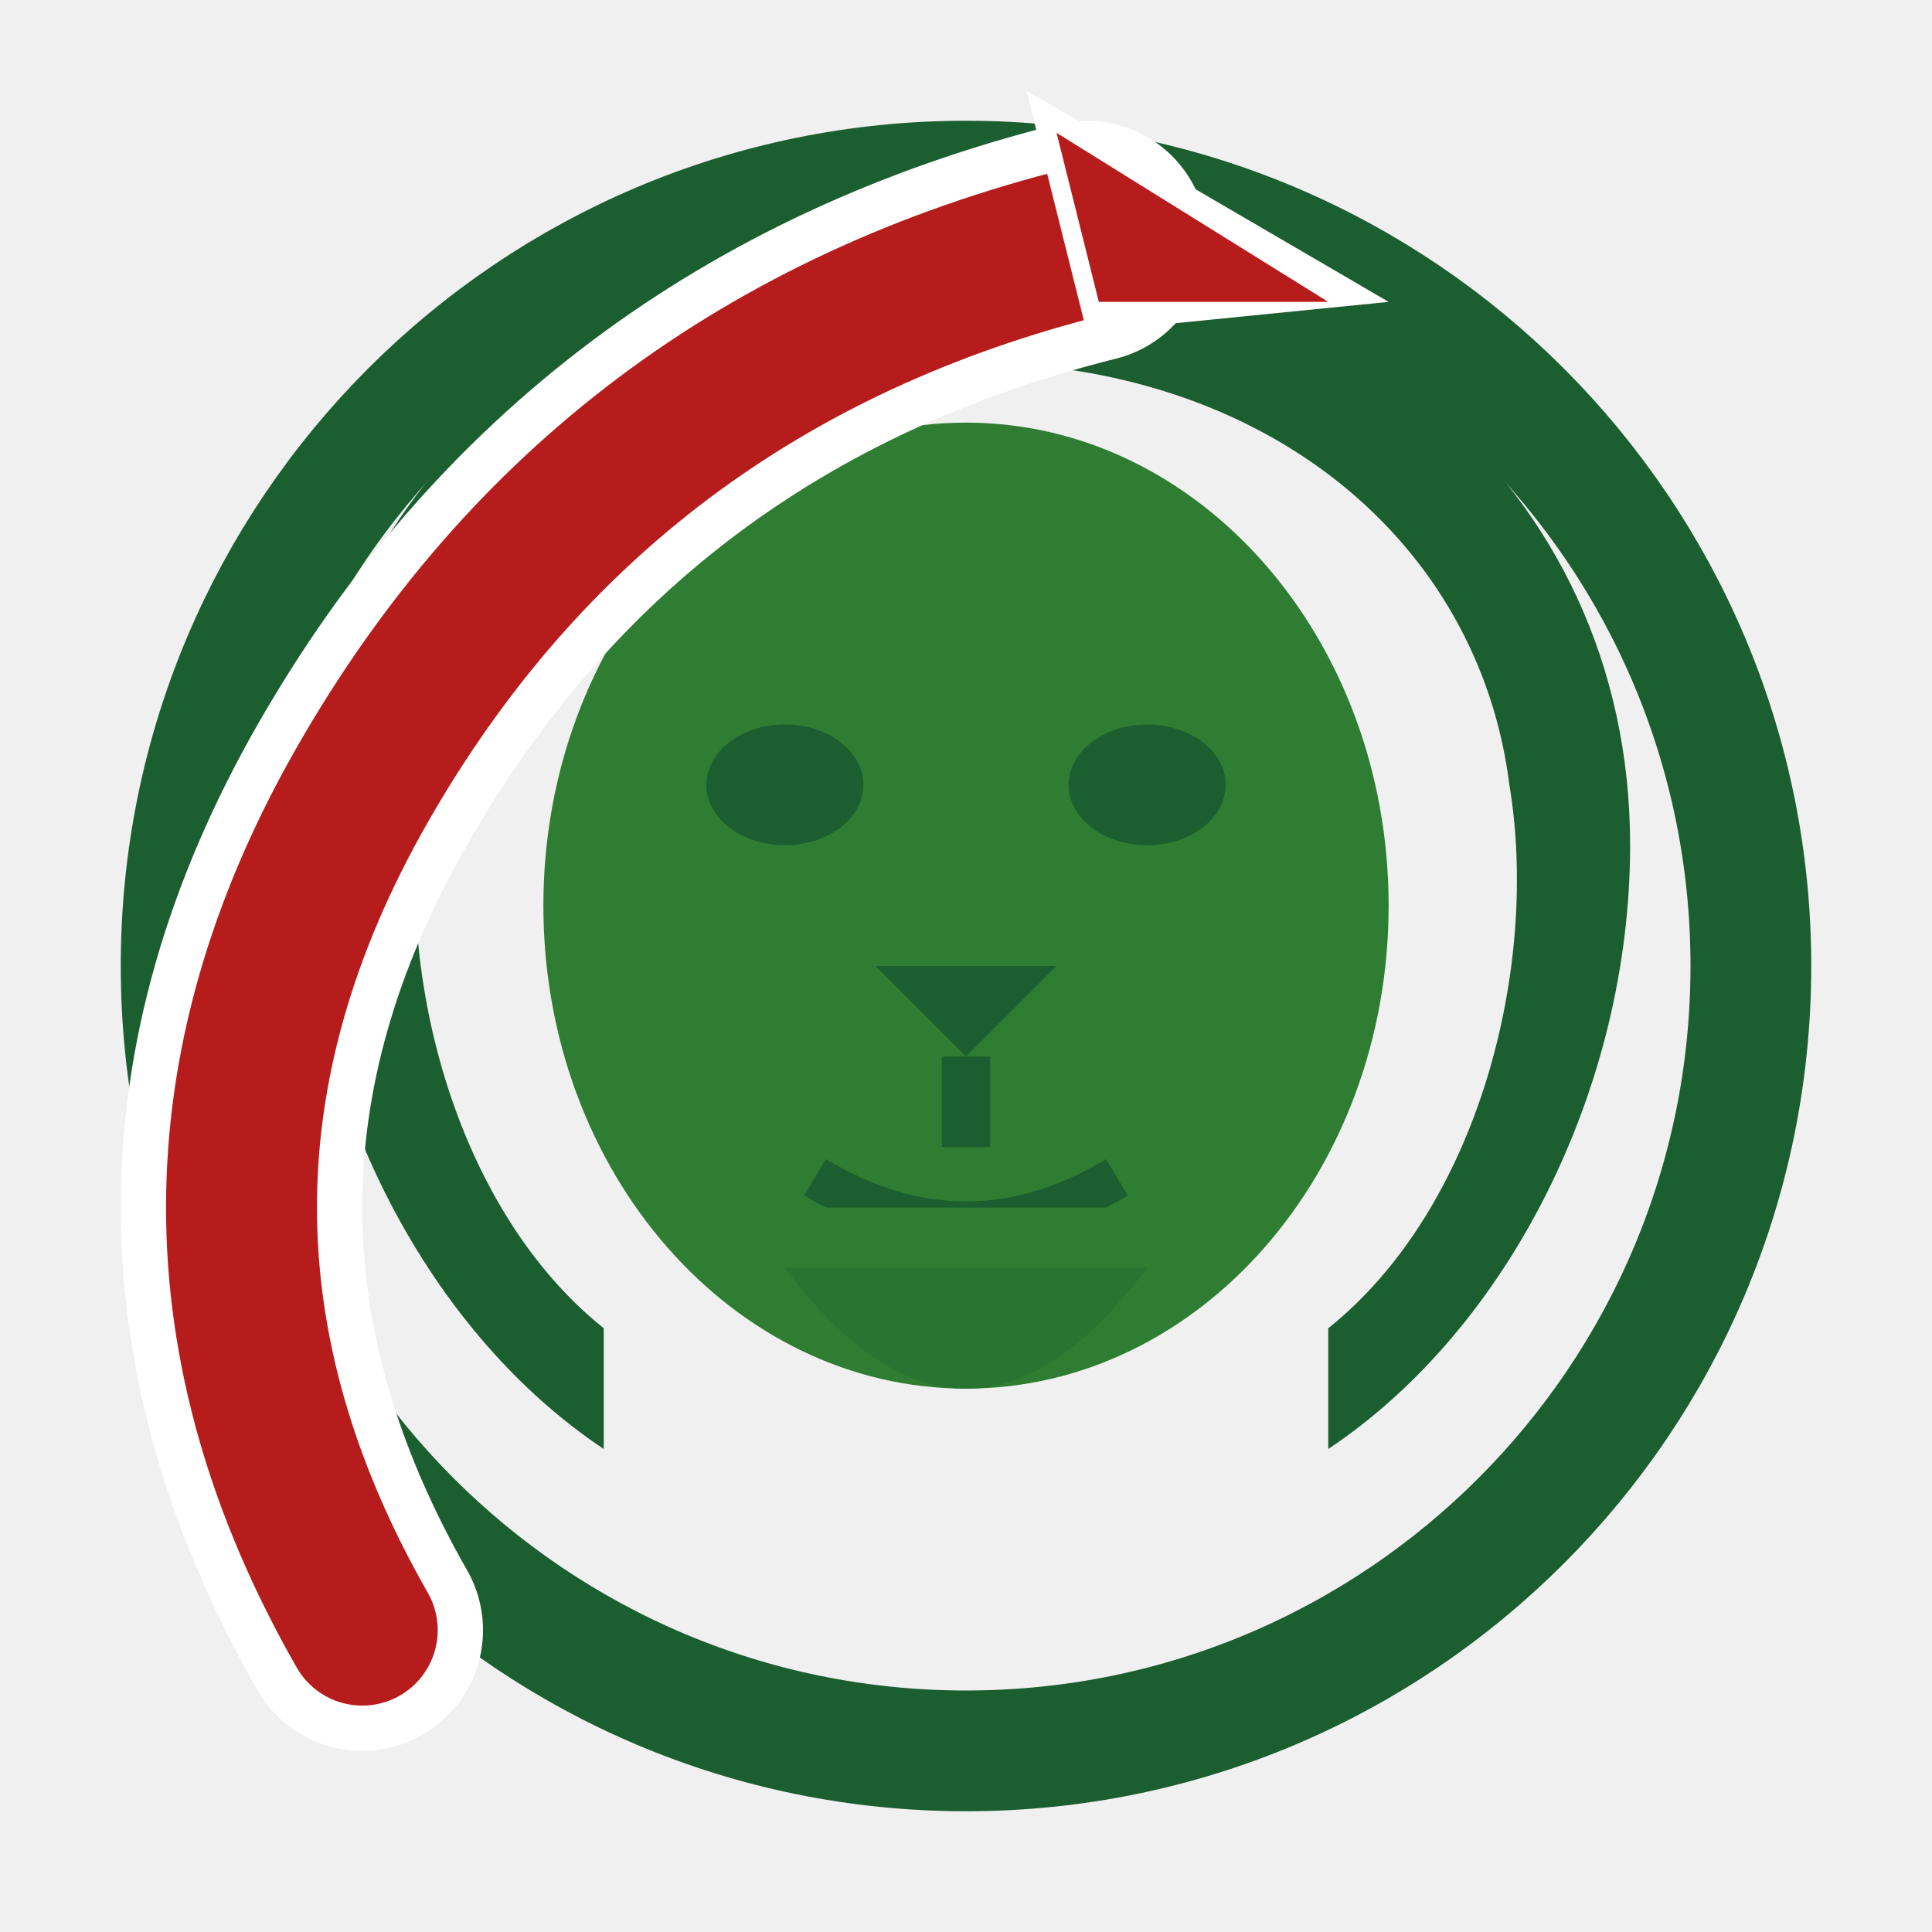
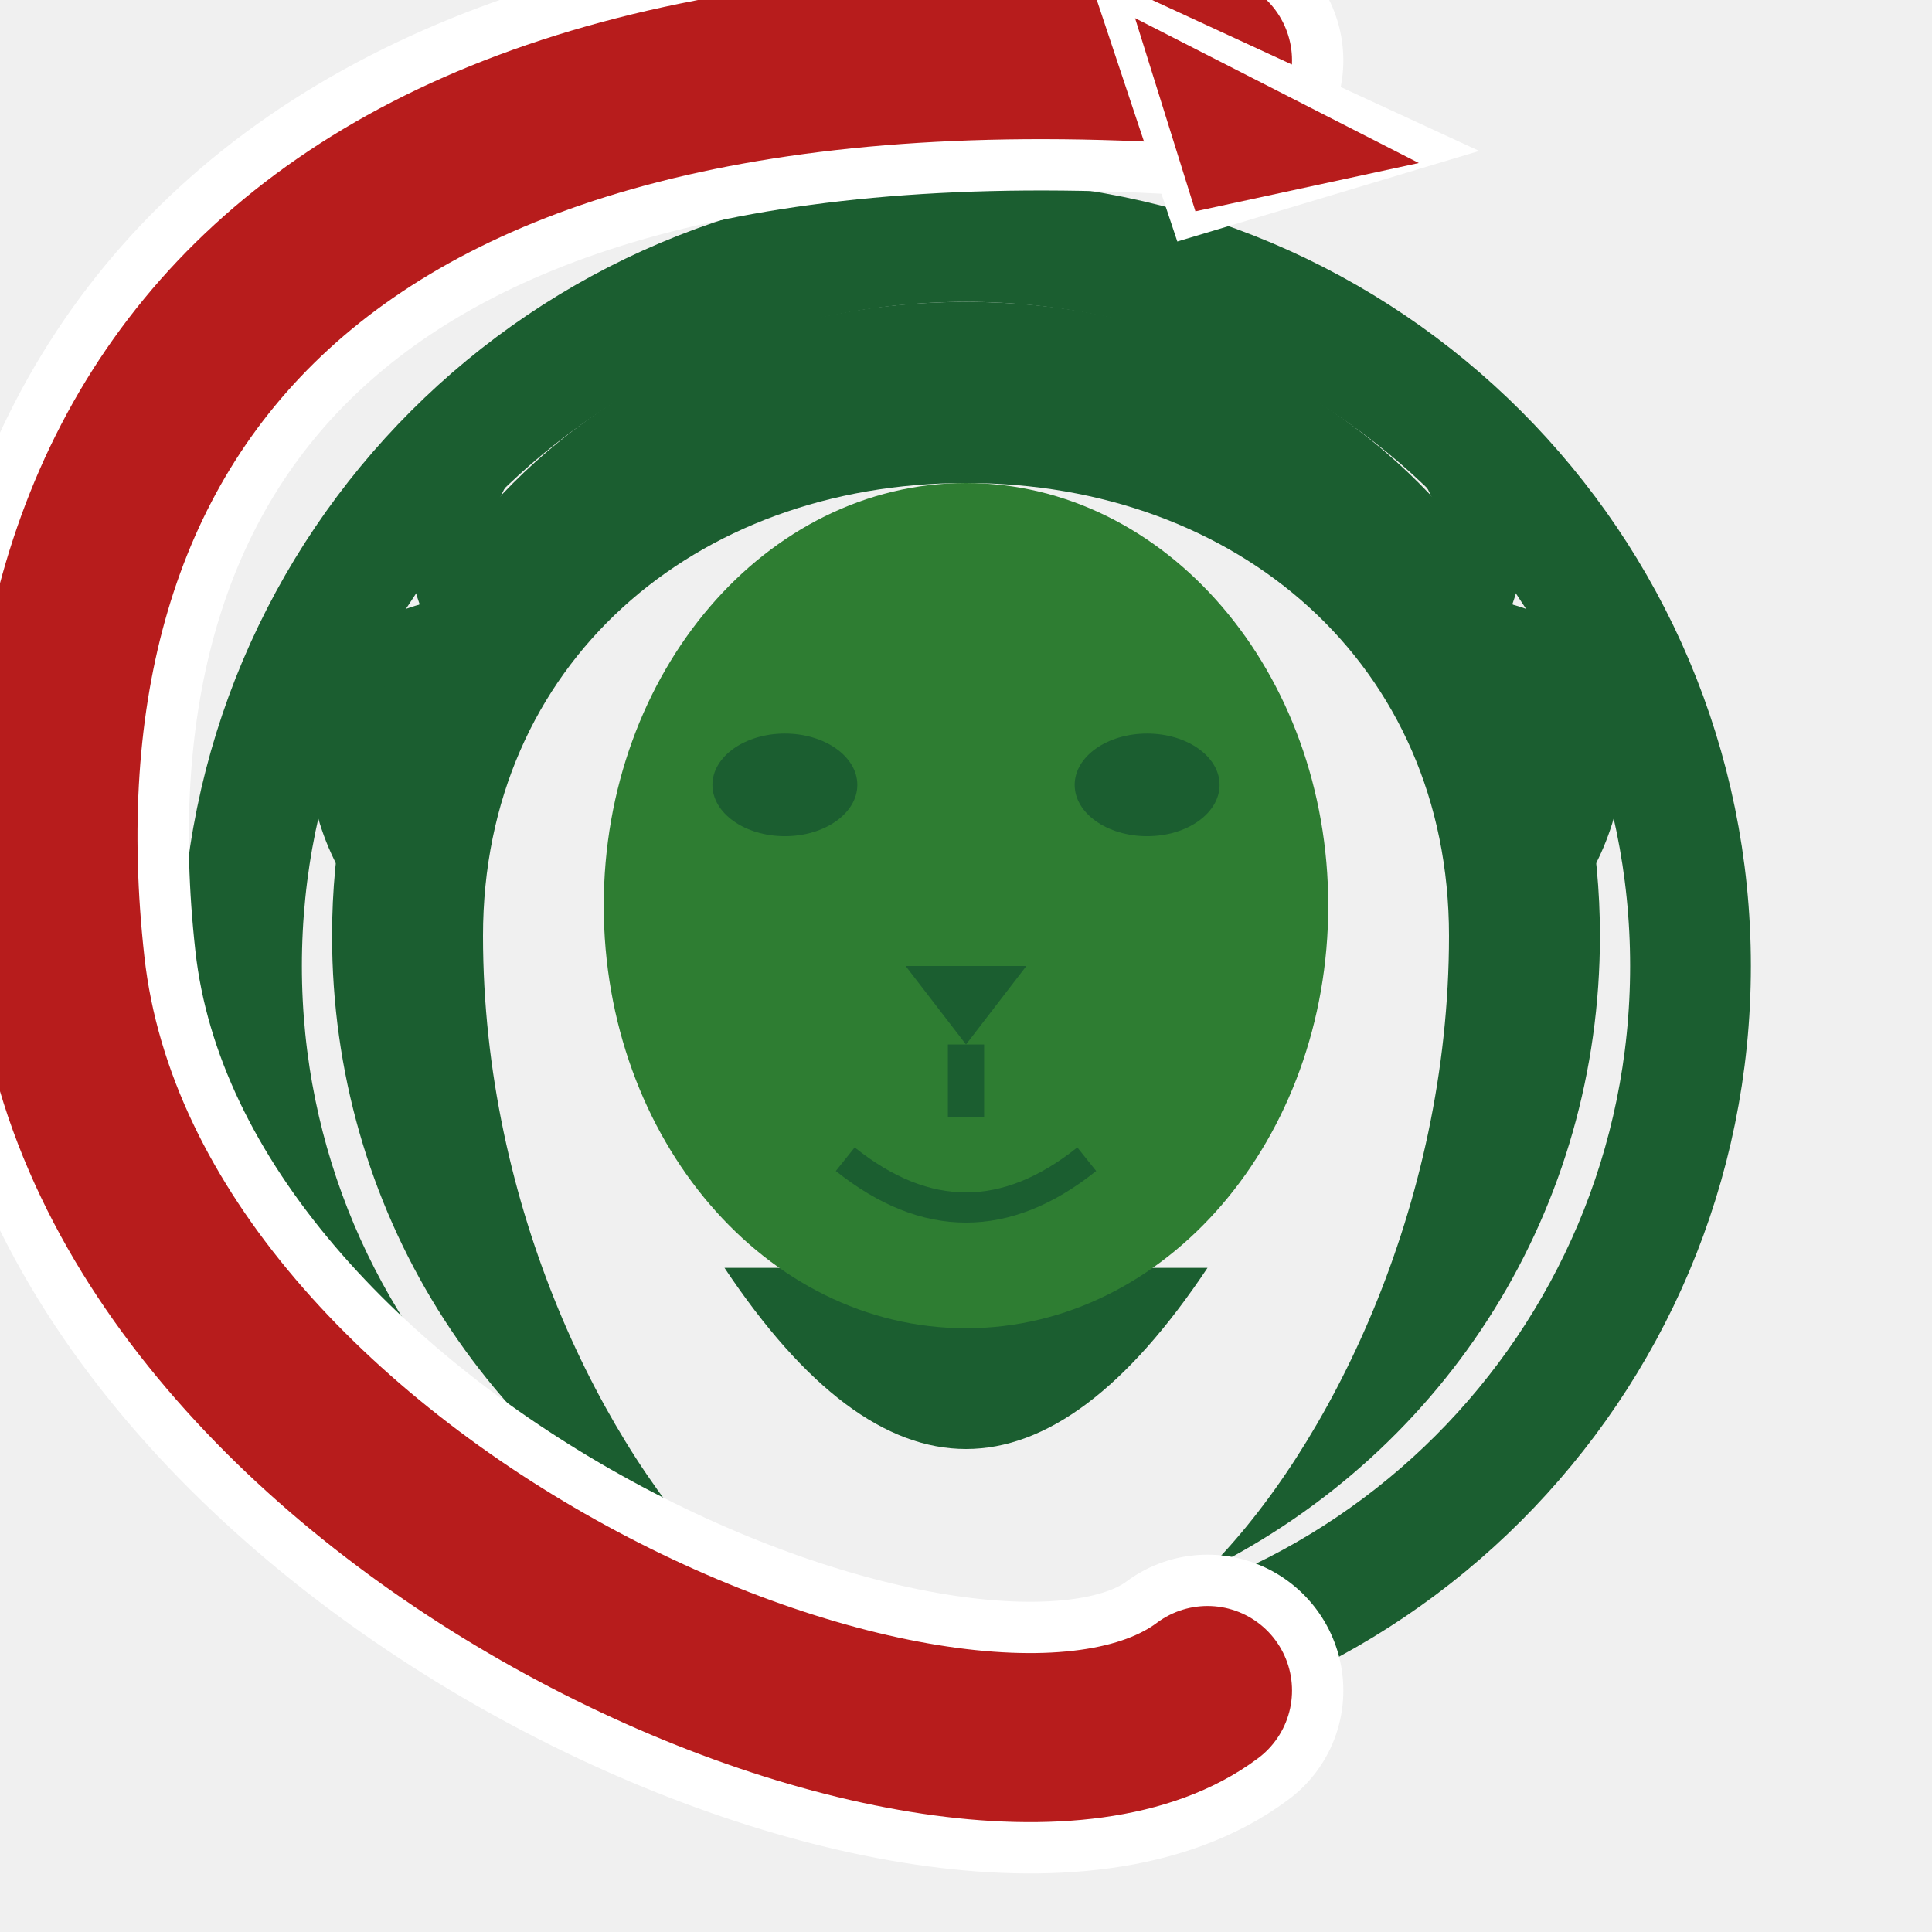
<svg xmlns="http://www.w3.org/2000/svg" viewBox="0 0 32 32">
  <defs>
    <clipPath id="circleClip">
-       <circle cx="16" cy="16" r="13" />
+       <circle cx="16" cy="16" r="12" />
    </clipPath>
  </defs>
-   <circle cx="16" cy="16" r="13" fill="none" stroke="#1B5E30" stroke-width="2" />
+   <circle cx="16" cy="16" r="12" fill="none" stroke="#1B5E30" stroke-width="2" />
  <g fill="#1B5E30" clip-path="url(#circleClip)">
-     <path d="M16 4 C10 4, 5 8, 5 14 C5 18, 7 22, 10 24 L10 22 C7.5 20, 6.5 16, 7 13 C7.5 9, 11 6, 16 6 C21 6, 24.5 9, 25 13 C25.5 16, 24.5 20, 22 22 L22 24 C25 22, 27 18, 27 14 C27 8, 22 4, 16 4Z" />
-     <path d="M8 10 C7 8, 8 6, 10 5.5 C9 7, 8.5 8.5, 8 10Z" />
-     <path d="M24 10 C25 8, 24 6, 22 5.5 C23 7, 23.5 8.5, 24 10Z" />
-     <path d="M12 5 C12 3.5, 13.5 3, 15 3.5 C13.5 4, 12.5 4.5, 12 5Z" />
-     <path d="M20 5 C20 3.5, 18.5 3, 17 3.5 C18.5 4, 19.5 4.5, 20 5Z" />
-     <ellipse cx="16" cy="15" rx="7" ry="8" fill="#2E7D32" />
-     <ellipse cx="13" cy="13" rx="1.3" ry="1" fill="#1B5E30" />
-     <ellipse cx="19" cy="13" rx="1.3" ry="1" fill="#1B5E30" />
-     <path d="M14.5 16 L16 17.5 L17.5 16 Z" fill="#1B5E30" />
-     <path d="M16 17.5 L16 19" stroke="#1B5E30" stroke-width="0.8" fill="none" />
-     <path d="M13.5 19.5 Q16 21, 18.5 19.5" stroke="#1B5E30" stroke-width="0.7" fill="none" />
-     <path d="M12 20 Q16 26, 20 20" fill="#2E7D32" />
-     <path d="M13 21 Q16 25, 19 21" fill="#1B5E30" opacity="0.3" />
+     <path d="M16 5 C10 5, 5.5 9.5, 5.5 15.5 C5.5 20, 8 24, 12 26 C10 24, 8 20, 8 15.5 C8 11, 11.5 8, 16 8 C20.5 8, 24 11, 24 15.5 C24 20, 22 24, 20 26 C24 24, 26.5 20, 26.5 15.5 C26.5 9.5, 22 5, 16 5Z" />
+     <path d="M11 6 C10 4.5, 11.5 3.5, 13 4 C12 5, 11 5.5, 11 6Z" />
+     <path d="M21 6 C22 4.5, 20.5 3.5, 19 4 C20 5, 21 5.5, 21 6Z" />
+     <path d="M15.5 4.5 C15 3, 17 3, 16.5 4.5Z" />
+     <path d="M7.5 11 C6 9, 7 7, 9 7 C8 8.5, 7.5 10, 7.5 11Z" />
+     <path d="M24.5 11 C26 9, 25 7, 23 7 C24 8.5, 24.5 10, 24.5 11Z" />
+     <path d="M6 15 C4.5 13, 5 10.5, 7 10 C6 12, 5.5 13.5, 6 15Z" />
+     <path d="M26 15 C27.5 13, 27 10.5, 25 10 C26 12, 26.5 13.5, 26 15Z" />
+     <path d="M12 21 Q16 27, 20 21Z" />
+     <ellipse cx="16" cy="15" rx="6" ry="7" fill="#2E7D32" />
+     <ellipse cx="13" cy="13" rx="1.2" ry="0.85" fill="#1B5E30" />
+     <ellipse cx="19" cy="13" rx="1.2" ry="0.85" fill="#1B5E30" />
+     <path d="M15 16 L16 17.3 L17 16Z" fill="#1B5E30" />
+     <path d="M16 17.3 L16 18.5" stroke="#1B5E30" stroke-width="0.6" fill="none" />
+     <path d="M14 19.2 Q16 20.8, 18 19.2" stroke="#1B5E30" stroke-width="0.5" fill="none" />
  </g>
-   <path d="M6 27 Q2 20, 6 13 Q10 6, 18 4" stroke="white" stroke-width="4" fill="none" stroke-linecap="round" />
-   <path d="M6 27 Q2 20, 6 13 Q10 6, 18 4" stroke="#B71C1C" stroke-width="2.5" fill="none" stroke-linecap="round" />
-   <polygon points="17,1.5 23,5 18,5.5" fill="white" />
-   <polygon points="17.5,2.2 22,5 18.2,5" fill="#B71C1C" />
+   <path d="M20 28 C16 31, 2 25, 1 16 C0 7, 5 0, 20 1" stroke="white" stroke-width="4.5" fill="none" stroke-linecap="round" />
+   <path d="M20 28 C16 31, 2 25, 1 16 C0 7, 5 0, 20 1" stroke="#B71C1C" stroke-width="2.8" fill="none" stroke-linecap="round" />
+   <polygon points="18,-0.5 24.5,2.5 19.5,4" fill="white" />
+   <polygon points="18.8,0.3 23.5,2.7 19.8,3.5" fill="#B71C1C" />
</svg>
